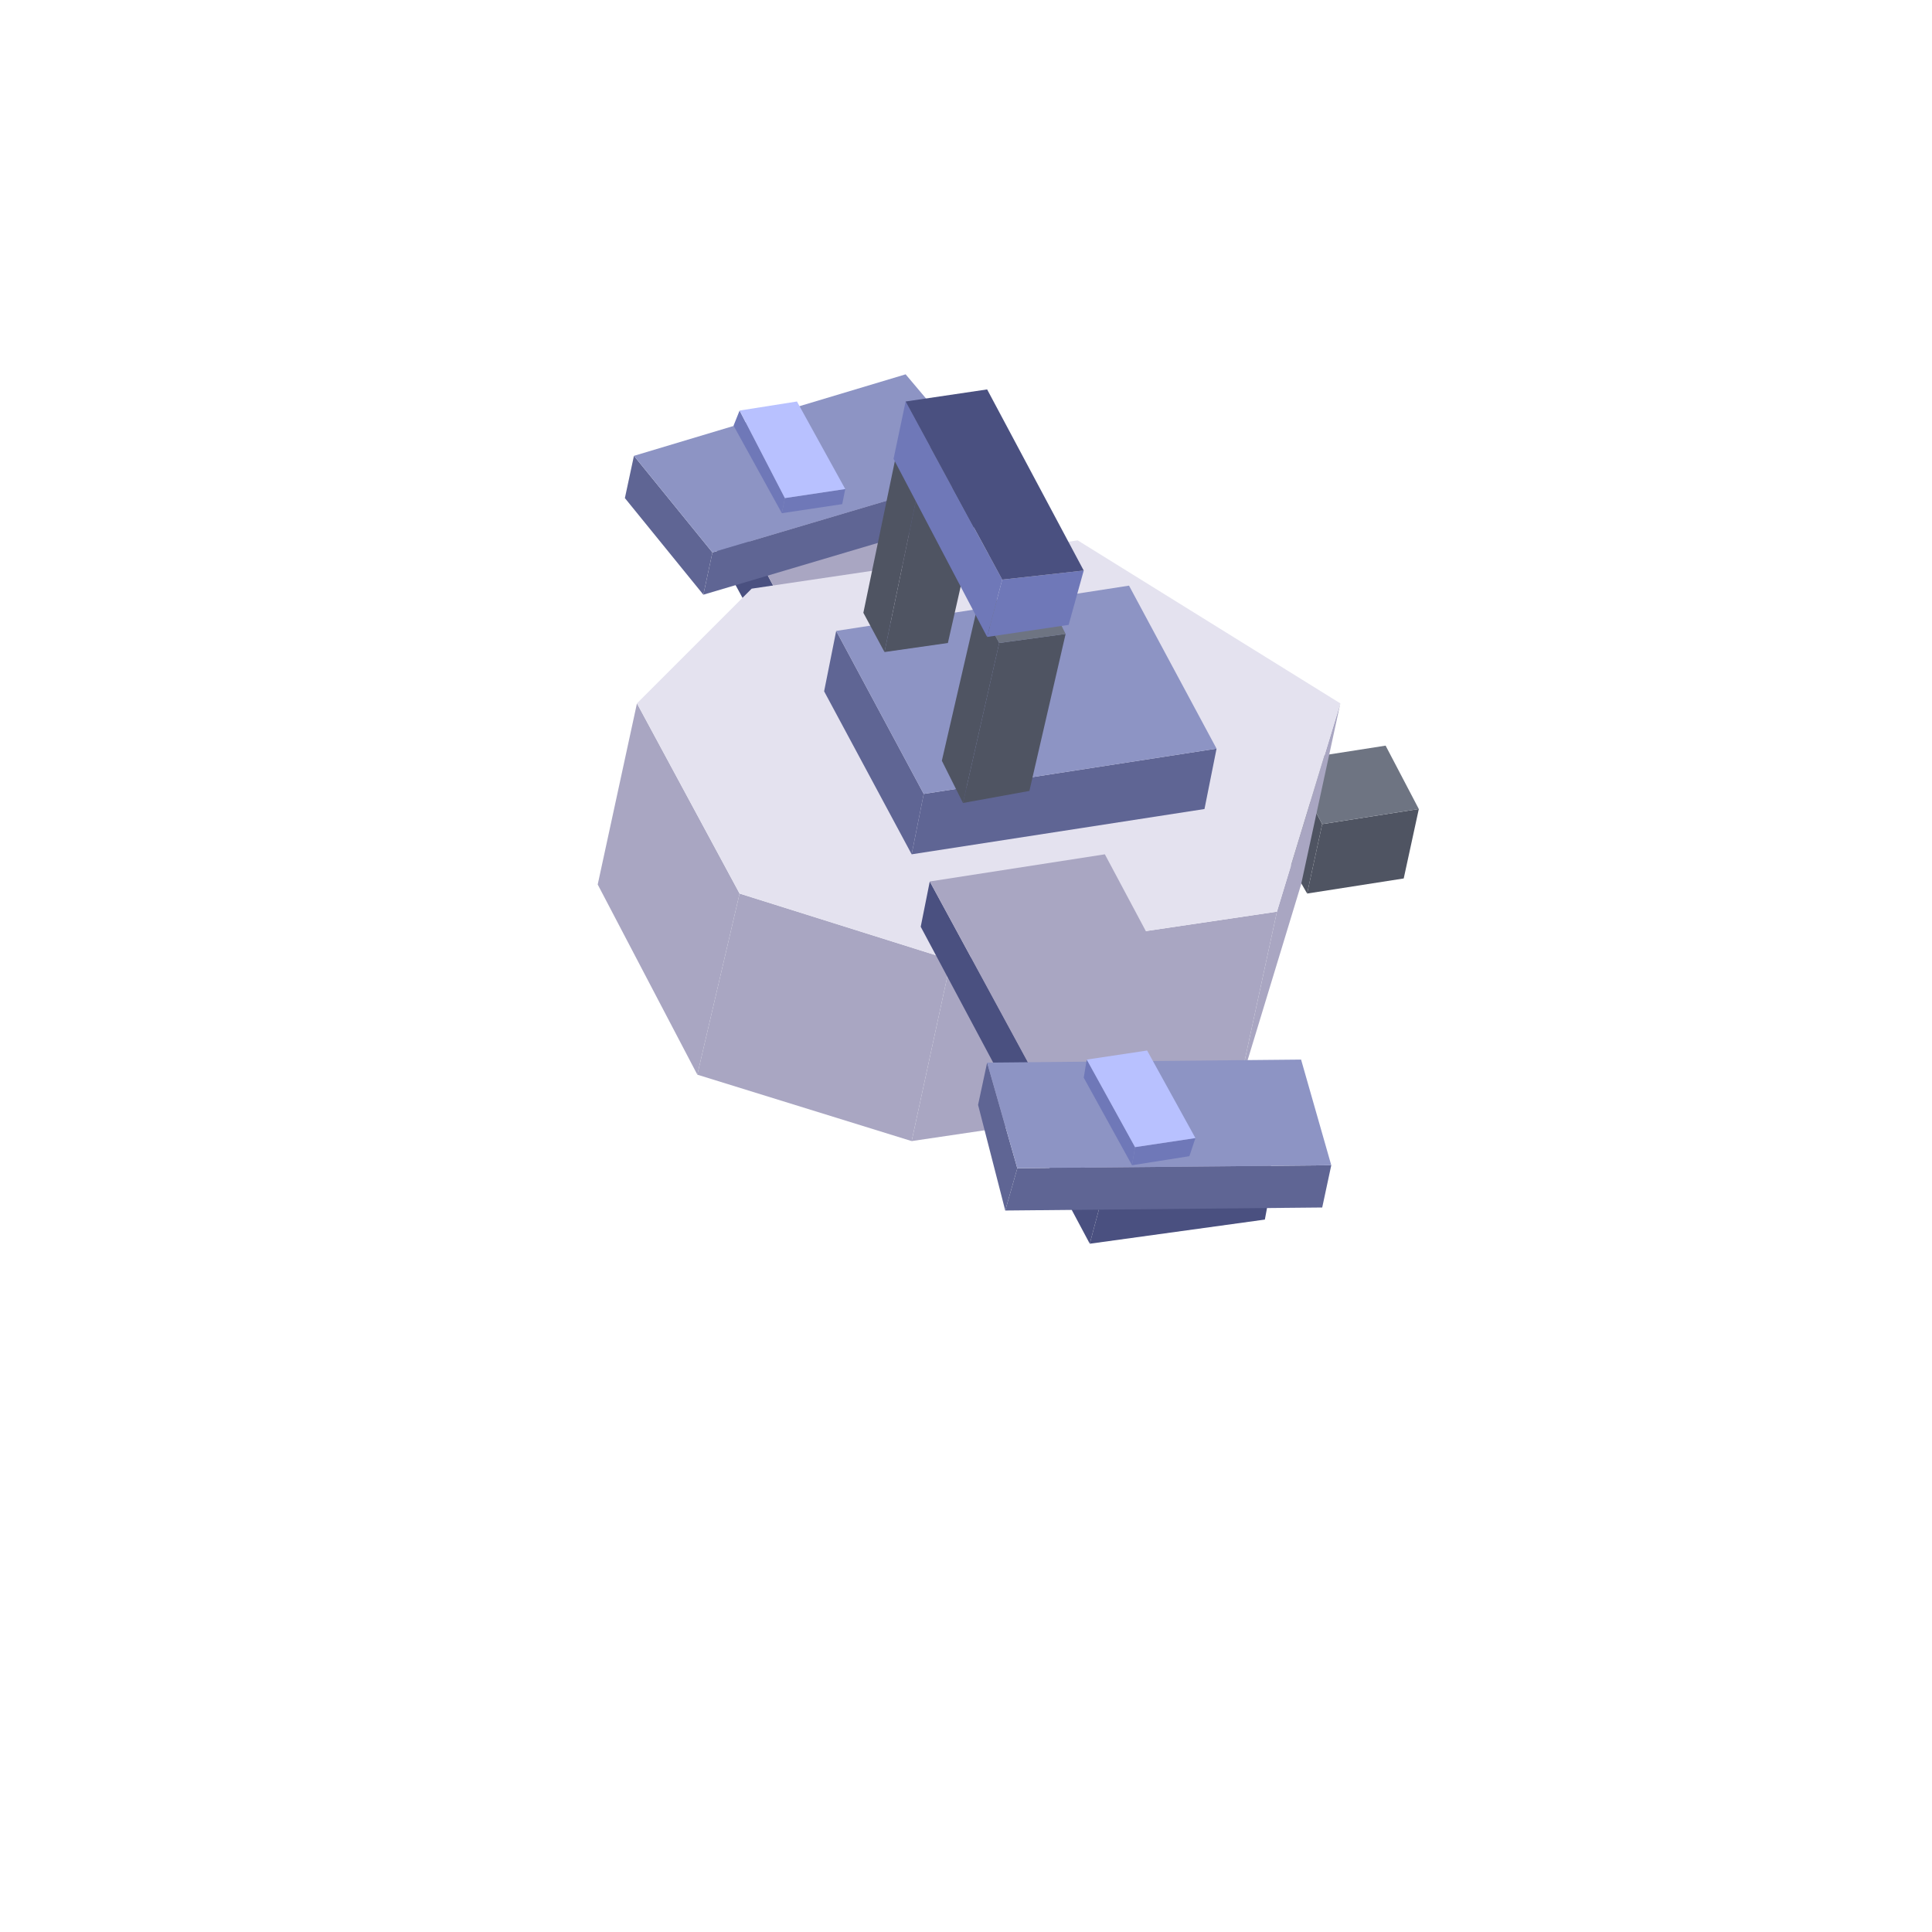
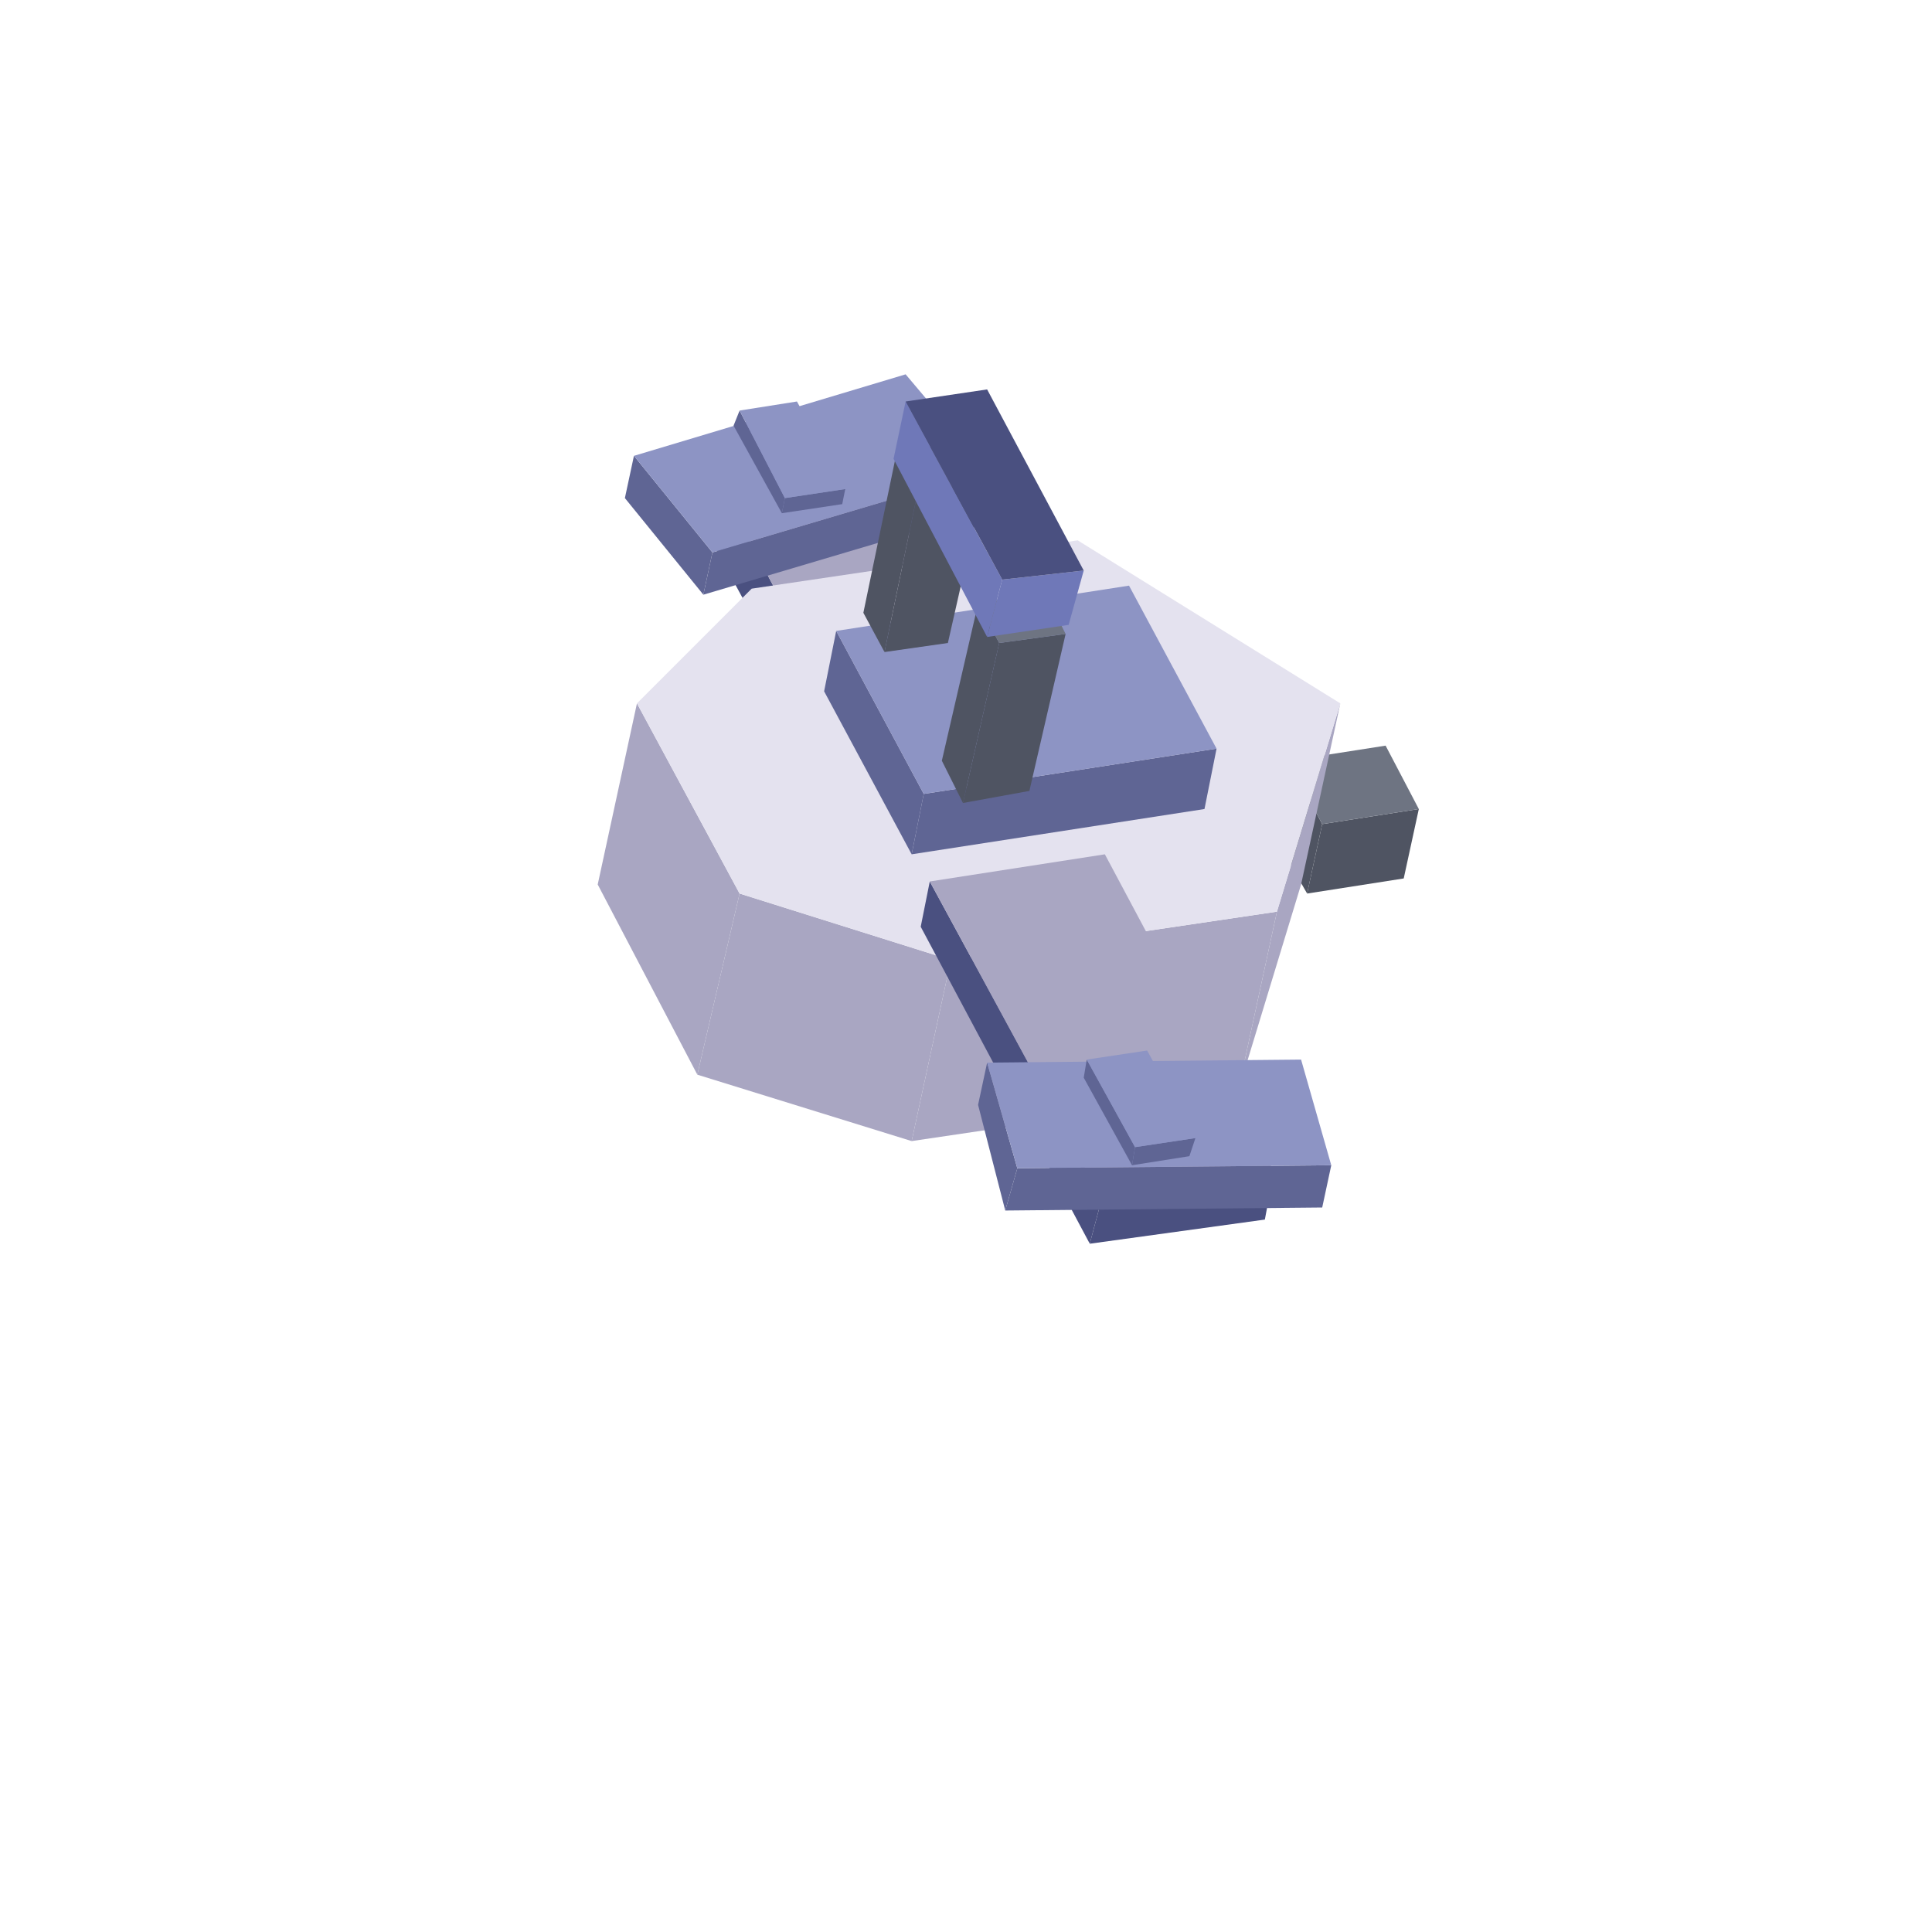
<svg xmlns="http://www.w3.org/2000/svg" width="28" height="28" viewBox="0 0 64 64">
  <polygon fill="#4a5080" points="29.4,26.5 35.2,25.7 34.8,27.3 29.1,28.1" />
  <polygon fill="#4a5080" points="23.8,16 29.4,26.5 29.1,28.1 23.4,17.6" />
  <polygon fill="#a9a6c2" points="23.8,16 29.5,15.2 35.2,25.7 29.4,26.5" />
  <polygon fill="#5f6594" points="23.6,18.3 32.7,15.6 32.4,17 23.3,19.7" />
  <polygon fill="#5f6594" points="21,15.1 23.6,18.3 23.3,19.7 20.7,16.5" />
  <polygon fill="#8d94c4" points="21,15.1 30,12.4 32.7,15.6 23.6,18.3" />
-   <polygon fill="#6f78b8" points="26,16.5 28,16.2 27.9,16.7 25.9,17" />
-   <polygon fill="#6f78b8" points="24.5,13.6 26,16.5 25.9,17 24.3,14.1" />
-   <polygon fill="#b8c1ff" points="24.5,13.6 26.4,13.3 28,16.2 26,16.5" />
+   <polygon fill="#5f6594" points="26,16.5 28,16.2 27.9,16.7 25.9,17" />
+   <polygon fill="#5f6594" points="24.5,13.6 26,16.5 25.9,17 24.3,14.1" />
+   <polygon fill="#8d94c4" points="24.5,13.6 26.4,13.3 28,16.2 26,16.5" />
  <polygon fill="#4f5462" points="43.8,27.3 47,26.8 46.5,29.1 43.3,29.6" />
  <polygon fill="#4f5462" points="42.7,25.2 43.8,27.3 43.3,29.6 42.1,27.5" />
  <polygon fill="#6e7482" points="42.7,25.2 45.9,24.7 47,26.8 43.8,27.3" />
  <polygon fill="#a9a6c2" points="42.3,30.2 44.4,23.3 43.1,29.3 41,36.2" />
  <polygon fill="#a9a6c2" points="31.5,31.8 42.3,30.2 41,36.2 30.2,37.8" />
  <polygon fill="#a9a6c2" points="24.5,29.6 31.5,31.8 30.2,37.8 23.1,35.6" />
  <polygon fill="#a9a6c2" points="21.1,23.3 24.5,29.6 23.1,35.6 19.8,29.3" />
  <polygon fill="#e4e2ef" points="21.1,23.3 24.9,19.5 35.7,17.9 44.4,23.3 42.3,30.2 31.5,31.8 24.5,29.6" />
  <polygon fill="#5f6594" points="30.6,26.3 40.3,24.8 39.9,26.8 30.2,28.3" />
  <polygon fill="#5f6594" points="27.7,20.9 30.6,26.3 30.2,28.3 27.3,22.9" />
  <polygon fill="#8d94c4" points="27.7,20.9 37.4,19.4 40.3,24.8 30.6,26.3" />
  <polygon fill="#4f5462" points="30.4,16.3 32.6,16 31.4,21.3 29.3,21.6" />
  <polygon fill="#4f5462" points="29.7,15 30.4,16.3 29.3,21.6 28.6,20.3" />
  <polygon fill="#6e7482" points="29.7,15 31.9,14.6 32.6,16 30.4,16.3" />
  <polygon fill="#4f5462" points="33.1,21.3 35.3,21 34.1,26.2 31.9,26.6" />
  <polygon fill="#4f5462" points="32.4,20 33.1,21.3 31.9,26.6 31.2,25.2" />
  <polygon fill="#6e7482" points="32.4,20 34.6,19.6 35.3,21 33.1,21.3" />
  <polygon fill="#6f78b8" points="33.2,19.2 35.9,18.9 35.4,20.7 32.7,21.1" />
  <polygon fill="#6f78b8" points="30,13.3 33.2,19.2 32.7,21.1 29.6,15.2" />
  <polygon fill="#4a5080" points="30,13.3 32.7,12.9 35.9,18.9 33.2,19.2" />
  <polygon fill="#4a5080" points="36.5,39.7 42.2,38.8 41.9,40.4 36.1,41.2" />
  <polygon fill="#4a5080" points="30.8,29.2 36.5,39.7 36.1,41.2 30.5,30.7" />
  <polygon fill="#a9a6c2" points="30.8,29.2 36.6,28.3 42.2,38.8 36.5,39.7" />
  <polygon fill="#5f6594" points="33.7,38.7 44.1,38.6 43.8,40 33.3,40.1" />
  <polygon fill="#5f6594" points="32.7,35.2 33.7,38.7 33.3,40.1 32.4,36.6" />
  <polygon fill="#8d94c4" points="32.7,35.2 43.1,35.1 44.1,38.6 33.7,38.7" />
-   <polygon fill="#6f78b8" points="37.6,38 39.6,37.7 39.4,38.3 37.5,38.6" />
-   <polygon fill="#6f78b8" points="36,35.1 37.6,38 37.5,38.6 35.9,35.7" />
-   <polygon fill="#b8c1ff" points="36,35.1 38,34.8 39.6,37.7 37.6,38" />
+   <polygon fill="#5f6594" points="37.6,38 39.6,37.7 39.4,38.3 37.5,38.6" />
+   <polygon fill="#5f6594" points="36,35.1 37.6,38 37.5,38.6 35.9,35.7" />
+   <polygon fill="#8d94c4" points="36,35.1 38,34.8 39.6,37.7 37.6,38" />
</svg>
